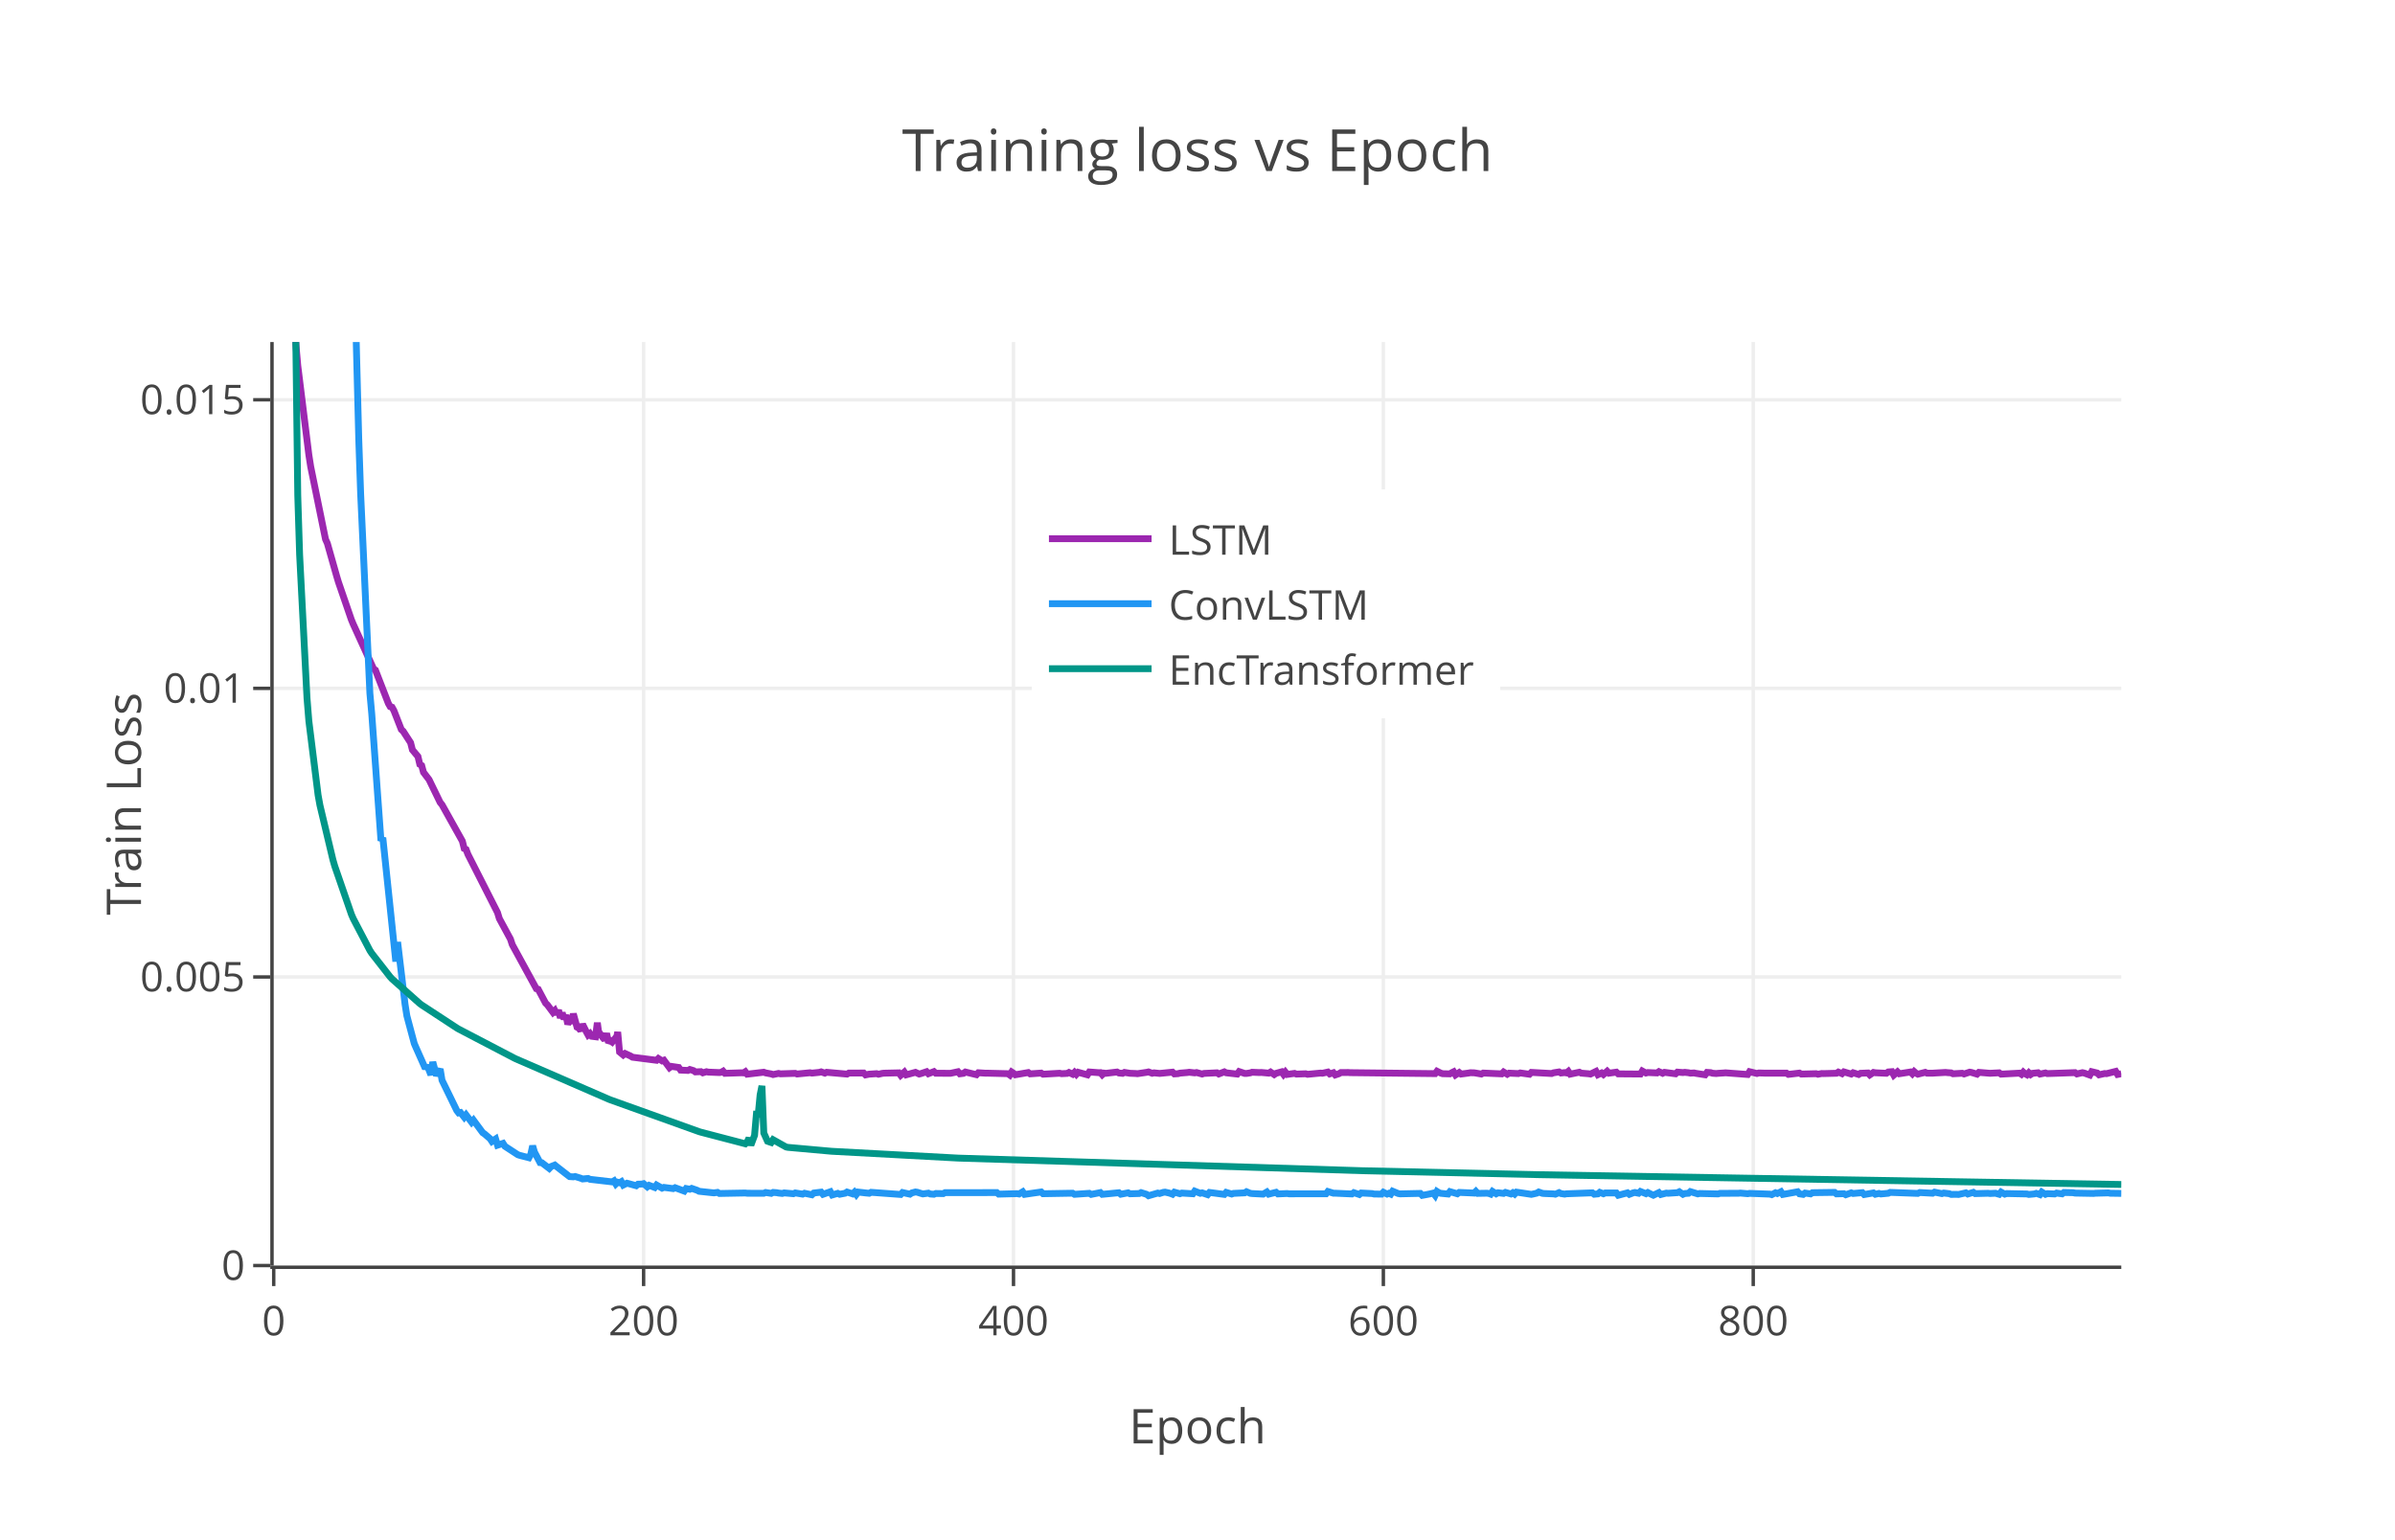
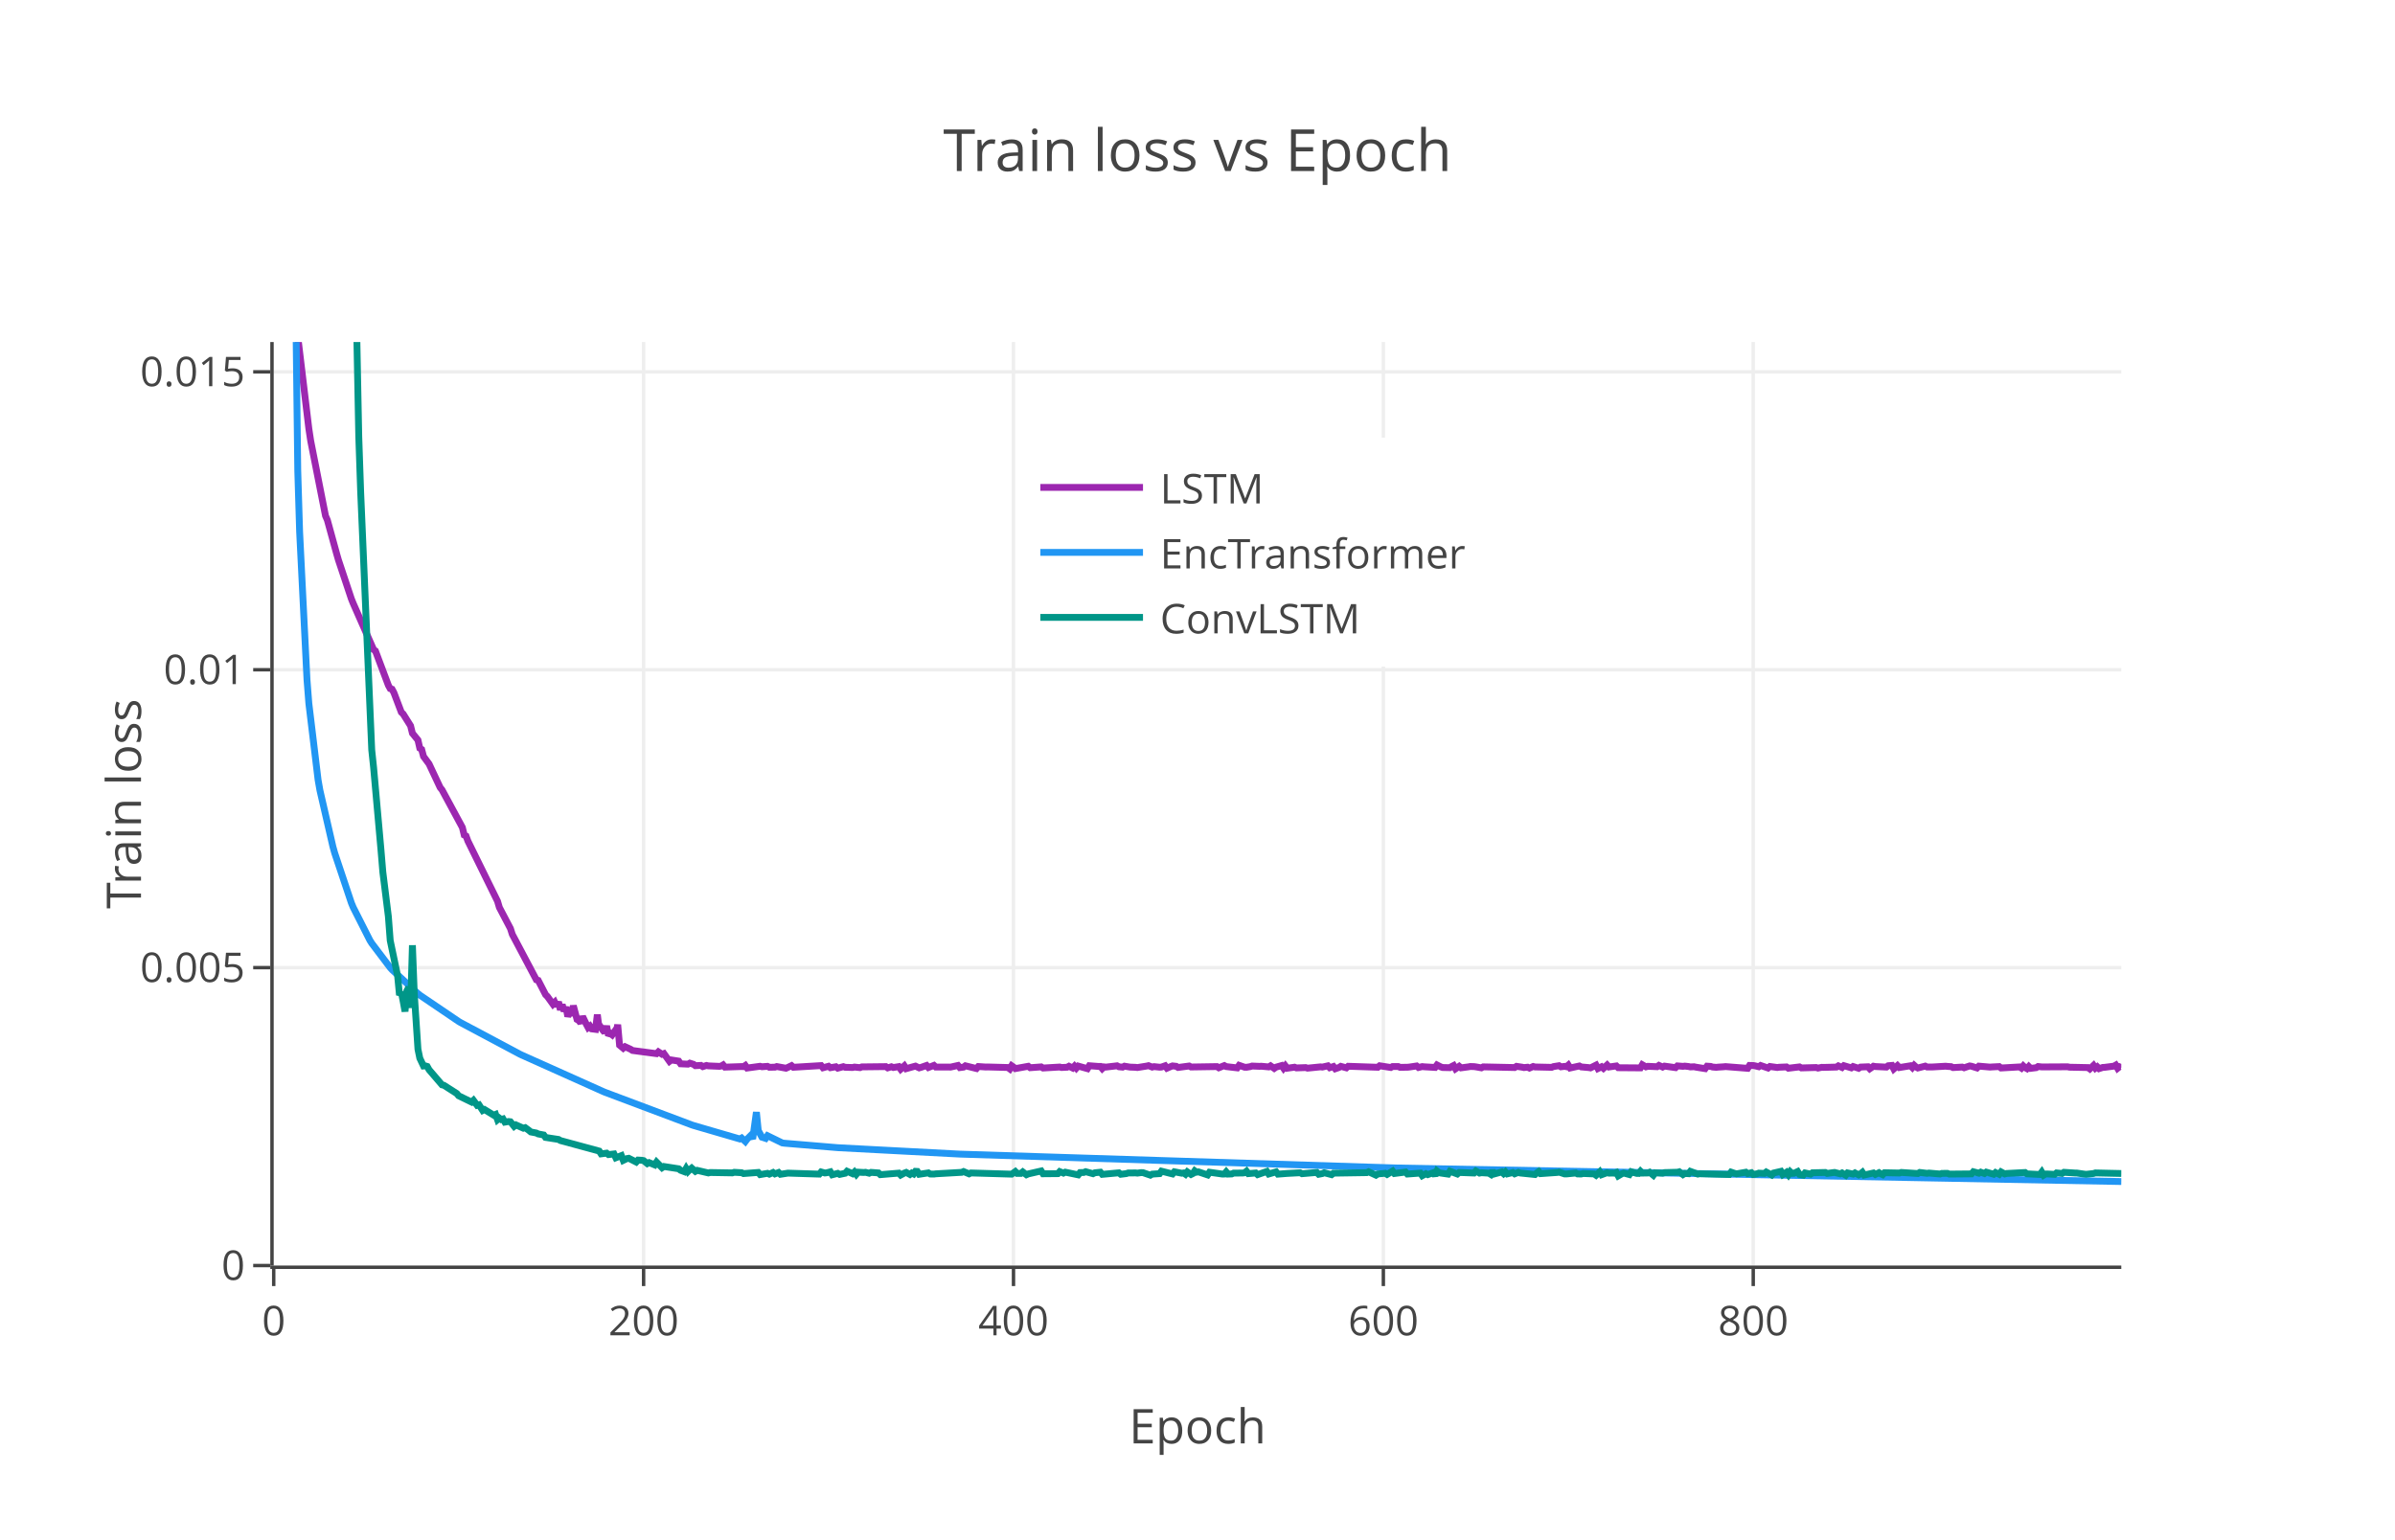
<svg xmlns="http://www.w3.org/2000/svg" class="main-svg" width="700" height="450" style="" viewBox="0 0 700 450">
  <rect x="0" y="0" width="700" height="450" style="fill: rgb(255, 255, 255); fill-opacity: 1;" />
-   <defs id="defs-966e7e">
+   <defs id="defs-7d8371">
    <g class="clips">
-       <clipPath id="clip966e7exyplot" class="plotclip">
+       <clipPath id="clip7d8371xyplot" class="plotclip">
        <rect width="540" height="270" />
      </clipPath>
-       <clipPath class="axesclip" id="clip966e7ex">
+       <clipPath class="axesclip" id="clip7d8371x">
        <rect x="80" y="0" width="540" height="450" />
      </clipPath>
-       <clipPath class="axesclip" id="clip966e7ey">
+       <clipPath class="axesclip" id="clip7d8371y">
        <rect x="0" y="100" width="700" height="270" />
      </clipPath>
-       <clipPath class="axesclip" id="clip966e7exy">
+       <clipPath class="axesclip" id="clip7d8371xy">
        <rect x="80" y="100" width="540" height="270" />
      </clipPath>
    </g>
    <g class="gradients" />
    <g class="patterns" />
  </defs>
  <g class="bglayer" />
  <g class="layer-below">
    <g class="imagelayer" />
    <g class="shapelayer" />
  </g>
  <g class="cartesianlayer">
    <g class="subplot xy">
      <g class="layer-subplot">
        <g class="shapelayer" />
        <g class="imagelayer" />
      </g>
      <g class="minor-gridlayer">
        <g class="x" />
        <g class="y" />
      </g>
      <g class="gridlayer">
        <g class="x">
          <path class="xgrid crisp" transform="translate(188.11,0)" d="M0,100v270" style="stroke: rgb(238, 238, 238); stroke-opacity: 1; stroke-width: 1px;" />
          <path class="xgrid crisp" transform="translate(296.22,0)" d="M0,100v270" style="stroke: rgb(238, 238, 238); stroke-opacity: 1; stroke-width: 1px;" />
          <path class="xgrid crisp" transform="translate(404.32,0)" d="M0,100v270" style="stroke: rgb(238, 238, 238); stroke-opacity: 1; stroke-width: 1px;" />
          <path class="xgrid crisp" transform="translate(512.43,0)" d="M0,100v270" style="stroke: rgb(238, 238, 238); stroke-opacity: 1; stroke-width: 1px;" />
        </g>
        <g class="y">
-           <path class="ygrid crisp" transform="translate(0,285.63)" d="M80,0h540" style="stroke: rgb(238, 238, 238); stroke-opacity: 1; stroke-width: 1px;" />
-           <path class="ygrid crisp" transform="translate(0,201.25)" d="M80,0h540" style="stroke: rgb(238, 238, 238); stroke-opacity: 1; stroke-width: 1px;" />
-           <path class="ygrid crisp" transform="translate(0,116.88)" d="M80,0h540" style="stroke: rgb(238, 238, 238); stroke-opacity: 1; stroke-width: 1px;" />
+           <path class="ygrid crisp" transform="translate(0,282.9)" d="M80,0h540" style="stroke: rgb(238, 238, 238); stroke-opacity: 1; stroke-width: 1px;" />
+           <path class="ygrid crisp" transform="translate(0,195.81)" d="M80,0h540" style="stroke: rgb(238, 238, 238); stroke-opacity: 1; stroke-width: 1px;" />
+           <path class="ygrid crisp" transform="translate(0,108.71)" d="M80,0h540" style="stroke: rgb(238, 238, 238); stroke-opacity: 1; stroke-width: 1px;" />
        </g>
      </g>
      <g class="zerolinelayer" />
      <path class="xlines-below" />
      <path class="ylines-below" />
      <g class="overlines-below" />
      <g class="xaxislayer-below" />
      <g class="yaxislayer-below" />
      <g class="overaxes-below" />
-       <g class="plot" transform="translate(80,100)" clip-path="url(#clip966e7exyplot)">
+       <g class="plot" transform="translate(80,100)" clip-path="url(#clip7d8371xyplot)">
        <g class="scatterlayer mlayer">
-           <g class="trace scatter trace2dbf14" style="stroke-miterlimit: 2; opacity: 1;">
+           <g class="trace scatter trace487431" style="stroke-miterlimit: 2; opacity: 1;">
            <g class="fills" />
            <g class="errorbars" />
            <g class="lines">
-               <path class="js-line" d="M0,-3898.57L4.32,-113.62L4.86,-42.58L6.49,0.75L7.03,6.85L10.27,32.99L10.81,36.44L15.14,57.66L15.68,58.86L18.38,68.38L18.92,70.19L22.7,81.18L23.24,82.48L29.19,95.55L29.73,95.92L33.51,105.66L34.05,106.6L34.59,106.77L35.14,107.78L37.3,113.3L37.84,113.79L40,117.13L40.54,119.24L42.16,121.17L42.7,123.47L43.24,123.81L43.78,125.8L45.41,127.94L45.95,129.06L48.65,134.61L49.19,135.27L55.14,145.92L55.68,148.08L56.22,148.34L56.76,149.77L65.41,166.8L65.95,168.57L69.19,174.55L69.73,176.2L76.76,189.06L77.3,189.22L79.46,193.28L80,193.8L81.62,195.98L82.16,195.45L82.7,196.57L83.24,195.33L83.78,197.58L84.32,196.1L84.86,197.94L85.41,196.79L85.95,199.45L86.49,198.26L87.03,199.16L87.57,196.39L88.65,200.31L89.19,200.61L89.73,201.31L90.27,199.46L91.35,201.62L91.89,202.6L92.43,202.18L92.97,202.97L94.05,203.11L94.59,199L95.14,203.06L95.68,202.63L96.22,203.38L96.76,203.99L97.3,202.11L97.84,204.83L98.38,204.26L98.92,204.66L99.46,203.99L100,204.62L100.54,201.72L101.08,207.55L102.16,208.44L102.7,208.01L104.32,208.75L104.86,209.09L111.89,209.99L112.43,209.47L113.51,210.16L114.05,209.97L115.68,212.16L116.22,211.77L118.38,212.09L118.92,212.86L121.08,212.96L121.62,212.68L122.7,213.01L123.24,213.39L124.86,213.31L125.41,213.65L126.49,213.33L127.03,213.45L130.27,213.58L130.81,213.49L131.35,213.18L131.89,213.8L136.76,213.64L137.3,213.67L137.84,213.33L138.38,214.05L143.24,213.48L143.78,213.68L145.41,213.98L145.95,214.16L147.57,213.83L148.11,213.95L152.43,213.81L152.97,214L156.76,213.63L157.3,213.74L159.46,213.52L160,213.37L161.08,213.75L161.62,213.5L167.57,214.03L168.11,213.72L172.43,213.71L172.97,214.26L174.05,214.04L174.59,214.01L176.22,213.9L176.76,214.07L177.84,213.82L178.38,213.76L182.7,213.66L183.24,214.38L184.32,213.44L184.86,214.24L187.03,213.65L187.57,213.51L188.65,214.01L189.19,213.87L190.81,213.33L191.35,213.91L192.97,213.3L193.51,213.78L197.3,213.79L197.84,213.79L200,213.33L200.54,213.94L201.62,213.8L202.16,213.42L205.41,214.2L205.95,213.63L208.11,213.77L208.65,213.76L214.59,213.91L215.14,214.3L215.68,213.42L216.22,213.77L216.76,214.22L220.54,213.57L221.08,213.96L224.32,213.73L224.86,214.06L229.73,213.78L230.27,213.91L231.89,213.83L232.43,213.55L233.51,214.06L234.05,213.52L234.59,214.1L235.14,213.5L237.84,214.24L238.38,213.41L241.08,213.61L241.62,213.6L242.16,214.22L242.7,213.74L243.24,213.8L246.49,213.42L247.03,213.71L248.11,213.81L248.65,213.53L250.27,213.79L250.81,213.81L251.89,213.85L252.43,213.91L255.14,213.51L255.68,213.39L256.76,213.79L257.3,213.66L258.92,213.83L259.46,213.78L262.7,213.46L263.24,213.97L264.32,213.9L264.86,213.75L267.03,213.57L267.57,213.49L269.19,213.67L269.73,213.57L271.35,214.01L271.89,213.83L275.68,213.65L276.22,213.99L277.84,213.37L278.38,213.65L281.62,214.02L282.16,213.29L283.78,213.83L284.32,213.84L285.41,213.67L285.95,213.49L288.11,213.58L288.65,213.55L290.81,213.75L291.35,213.43L292.43,214.16L292.97,213.8L294.59,213.36L295.14,214.1L295.68,213.44L296.22,214.12L298.38,213.82L298.92,214.03L301.62,213.93L302.16,214.09L305.95,213.73L306.49,213.78L308.11,213.43L308.65,213.97L309.73,213.63L310.27,214.27L311.35,213.91L311.89,213.58L314.05,213.56L314.59,213.61L339.46,213.89L340,213.19L341.08,213.73L341.62,213.91L343.78,213.96L344.32,213.61L344.86,213.35L345.41,214.27L346.49,213.57L347.03,214.01L349.19,213.73L349.73,213.63L350.81,213.65L351.35,213.73L352.97,214.01L353.51,213.72L358.92,213.96L359.46,213.42L360.54,214.07L361.08,213.75L363.78,213.88L364.32,213.69L367.03,214.07L367.57,213.53L373.51,213.86L374.05,213.65L375.68,213.39L376.22,213.71L377.3,213.59L377.84,213.68L378.38,213.24L378.92,214.04L381.62,213.48L382.16,213.75L384.32,213.93L384.86,214.02L386.49,213.23L387.03,214.2L388.11,213.7L388.65,214.14L389.73,213.2L390.27,213.76L392.43,213.46L392.97,213.96L399.46,214.01L400,213.13L401.08,213.72L401.62,213.57L404.32,213.69L404.86,213.31L405.95,213.79L406.49,213.51L409.73,213.94L410.27,213.45L411.89,213.58L412.43,213.51L413.51,213.63L414.05,213.75L415.14,213.69L415.68,213.81L418.38,214.23L418.92,213.53L420,213.6L420.54,213.78L421.62,213.86L422.16,213.8L423.78,213.7L424.32,213.65L430.81,214.14L431.35,213.32L433.51,213.85L434.05,213.7L435.14,213.72L435.68,213.75L442.16,213.75L442.7,214.11L445.95,213.73L446.49,214.02L450.81,213.91L451.35,214.07L452.43,213.86L452.97,213.88L456.76,213.78L457.3,213.44L458.38,213.9L458.92,213.38L461.08,214.01L461.62,213.63L463.24,214.13L463.78,213.79L465.95,213.7L466.49,214.26L467.57,213.54L468.11,213.64L471.35,213.79L471.89,213.4L472.97,213.32L473.51,214.31L474.59,213.37L475.14,213.92L478.38,213.41L478.92,213.93L479.46,213.29L480,213.76L480.54,214.05L482.7,213.51L483.24,213.76L484.86,213.76L485.41,213.72L488.65,213.54L489.19,213.6L490.27,213.67L490.81,213.93L493.51,213.78L494.05,213.99L495.68,213.46L496.22,213.55L497.84,214.04L498.38,213.52L501.62,213.79L502.16,213.76L504.32,213.65L504.86,214.04L510.27,213.75L510.81,214.09L511.35,213.46L511.89,213.95L512.43,214.23L512.97,213.64L513.51,214.15L514.05,213.8L515.68,213.63L516.22,214.02L517.84,213.69L518.38,213.88L526.49,213.6L527.03,213.98L528.65,213.61L529.19,213.73L530.81,214.31L531.35,213.32L532.97,213.71L533.51,214.23L535.14,213.86L535.68,213.9L538.38,213.23L538.92,214.13L540,213.92" style="vector-effect: none; fill: none; stroke: rgb(156, 39, 176); stroke-opacity: 1; stroke-width: 2px; opacity: 1;" />
+               <path class="js-line" d="M0,-4033.04L4.32,-125.99L4.86,-52.66L6.49,-7.93L7.03,-1.64L10.27,25.35L10.81,28.9L15.14,50.81L15.68,52.05L18.38,61.87L18.92,63.74L22.7,75.09L23.24,76.43L29.19,89.92L29.73,90.31L33.51,100.36L34.05,101.33L34.59,101.5L35.14,102.54L37.3,108.24L37.84,108.75L40,112.2L40.54,114.38L42.16,116.37L42.7,118.75L43.24,119.1L43.78,121.15L45.41,123.36L45.95,124.51L48.65,130.25L49.19,130.92L55.14,141.92L55.68,144.14L56.22,144.42L56.76,145.89L65.41,163.47L65.95,165.3L69.19,171.47L69.73,173.17L76.76,186.45L77.3,186.62L79.46,190.81L80,191.34L81.62,193.59L82.16,193.04L82.7,194.2L83.24,192.92L83.78,195.24L84.32,193.71L84.86,195.62L85.41,194.43L85.95,197.17L86.49,195.94L87.03,196.88L87.57,194.03L88.65,198.06L89.19,198.38L89.73,199.09L90.27,197.18L91.35,199.41L91.89,200.42L92.43,200L92.97,200.81L94.05,200.95L94.59,196.63L95.14,200.87L95.68,200.44L96.22,201.22L96.76,201.86L97.3,199.95L97.84,202.73L98.38,202.13L98.92,202.55L99.46,201.79L100,202.51L100.54,199.57L101.08,205.56L102.16,206.46L102.7,206.02L104.32,206.77L104.86,207.12L111.89,208.05L112.43,207.52L113.51,208.23L114.05,208.03L115.68,210.3L116.22,209.89L118.38,210.23L118.92,211.02L121.08,211.12L121.62,210.83L122.7,211.17L123.24,211.57L124.86,211.48L125.41,211.84L126.49,211.5L127.03,211.62L130.27,211.76L130.81,211.67L131.35,211.35L131.89,211.99L136.76,211.82L137.3,211.85L137.84,211.5L138.38,212.25L142.16,211.74L142.7,211.88L144.32,211.76L144.86,212.03L146.49,212L147.03,211.82L149.73,212.31L150.27,212.07L151.35,211.56L151.89,212.03L160,211.54L160.54,212.18L162.16,211.74L162.7,212.16L164.32,211.88L164.86,212.29L166.49,211.85L167.03,212.04L169.19,212.1L169.73,211.97L171.35,212.14L171.89,211.92L178.92,211.84L179.46,212.21L180.54,211.88L181.08,212.1L182.7,211.84L183.24,212.59L184.32,211.62L184.86,212.44L187.03,211.83L187.57,211.69L188.65,212.21L189.19,212.06L190.81,211.5L191.35,212.1L192.97,211.48L193.51,211.97L197.3,211.97L197.84,211.98L200,211.5L200.54,212.13L201.62,211.99L202.16,211.6L205.41,212.4L205.95,211.81L208.11,211.96L208.65,211.94L214.59,212.1L215.14,212.51L215.68,211.59L216.22,211.96L216.76,212.42L220.54,211.74L221.08,212.16L224.32,211.92L224.86,212.25L229.73,211.96L230.27,212.1L231.89,212.02L232.43,211.73L233.51,212.25L234.05,211.69L234.59,212.29L235.14,211.68L237.84,212.44L238.38,211.58L241.08,211.79L241.62,211.78L242.16,212.42L242.7,211.92L243.24,211.98L246.49,211.6L247.03,211.89L248.11,211.99L248.65,211.71L250.27,211.98L250.81,212L251.89,212.04L252.43,212.11L255.14,211.68L255.68,211.56L256.76,211.98L257.3,211.84L258.92,212.01L259.46,211.97L260.54,211.59L261.08,212.3L262.16,211.83L262.7,211.63L263.78,211.75L264.32,212.09L267.57,211.66L268.11,211.95L275.68,211.83L276.22,212.18L277.84,211.54L278.38,211.83L281.62,212.21L282.16,211.46L283.78,212.02L284.32,212.03L285.41,211.85L285.95,211.67L288.11,211.76L288.65,211.73L290.81,211.93L291.35,211.61L292.43,212.36L292.97,211.99L294.59,211.53L295.14,212.3L295.68,211.61L296.22,212.31L298.38,212.01L298.92,212.22L301.62,212.12L302.16,212.29L305.95,211.91L306.49,211.97L308.11,211.61L308.65,212.16L309.73,211.81L310.27,212.47L311.35,212.1L311.89,211.76L313.51,212.2L314.05,211.74L322.7,212.03L323.24,211.59L326.49,212.1L327.03,211.81L328.65,211.81L329.19,212.05L331.35,212.02L331.89,211.97L334.05,211.65L334.59,212.1L335.68,211.83L336.22,211.89L339.46,212.08L340,211.36L341.08,211.91L341.62,212.1L343.78,212.15L344.32,211.79L344.86,211.52L345.41,212.48L346.49,211.75L347.03,212.2L349.19,211.91L349.73,211.81L350.81,211.84L351.35,211.91L352.97,212.2L353.51,211.91L362.7,212.11L363.24,211.76L364.86,212L365.41,212.12L366.49,212.01L367.03,212.27L368.11,211.8L368.65,211.94L373.51,212.05L374.05,211.83L375.68,211.57L376.22,211.9L377.3,211.77L377.84,211.87L378.38,211.4L378.92,212.24L381.62,211.65L382.16,211.93L384.32,212.12L384.86,212.21L386.49,211.4L387.03,212.4L388.11,211.88L388.65,212.34L389.73,211.37L390.27,211.95L392.43,211.64L392.97,212.16L399.46,212.21L400,211.29L401.08,211.91L401.62,211.75L404.32,211.87L404.86,211.48L405.95,211.97L406.49,211.69L409.73,212.14L410.27,211.63L411.89,211.76L412.43,211.69L413.51,211.81L414.05,211.93L415.14,211.88L415.68,212L418.38,212.43L418.92,211.71L420,211.78L420.54,211.96L421.62,212.05L422.16,211.99L423.78,211.89L424.32,211.83L430.81,212.34L431.35,211.49L432.43,211.52L432.97,211.61L434.05,211.88L434.59,211.51L436.76,212.25L437.3,211.8L439.46,212.1L440,212.02L442.16,211.93L442.7,212.31L445.95,211.92L446.49,212.22L450.81,212.1L451.35,212.27L452.43,212.05L452.97,212.07L456.76,211.97L457.3,211.62L458.38,212.09L458.92,211.56L461.08,212.2L461.62,211.81L463.24,212.33L463.78,211.97L465.95,211.88L466.49,212.46L467.57,211.72L468.11,211.82L471.35,211.98L471.89,211.58L472.97,211.49L473.51,212.51L474.59,211.55L475.14,212.11L478.38,211.59L478.92,212.12L479.46,211.46L480,211.95L480.54,212.24L482.7,211.69L483.24,211.95L484.86,211.94L485.41,211.91L488.65,211.72L489.19,211.78L490.27,211.85L490.81,212.12L493.51,211.97L494.05,212.18L495.68,211.64L496.22,211.73L497.84,212.23L498.38,211.7L501.62,211.98L502.16,211.94L504.32,211.83L504.86,212.24L510.27,211.93L510.81,212.28L511.35,211.64L511.89,212.14L512.43,212.43L512.97,211.82L513.51,212.35L515.14,212.15L515.68,211.81L516.76,211.93L517.3,211.93L524.32,211.89L524.86,212.01L530.27,212.12L530.81,212.51L531.89,211.5L532.43,212.29L532.97,211.89L533.51,212.43L534.59,212.08L535.14,212.05L537.84,211.7L538.38,211.4L538.92,212.32L539.46,211.89L540,212.12" style="vector-effect: none; fill: none; stroke: rgb(156, 39, 176); stroke-opacity: 1; stroke-width: 2px; opacity: 1;" />
            </g>
            <g class="points" />
            <g class="text" />
          </g>
-           <g class="trace scatter trace7a874f" style="stroke-miterlimit: 2; opacity: 1;">
+           <g class="trace scatter traceff7bd3" style="stroke-miterlimit: 2; opacity: 1;">
            <g class="fills" />
            <g class="errorbars" />
            <g class="lines">
-               <path class="js-line" d="M0,-3842.13L3.78,-3953.75L15.14,-1375.24L15.68,-1185.76L21.62,-104.8L22.16,-76.11L24.86,28.5L25.41,44.39L28.11,102.68L28.65,108.63L31.35,145.8L31.89,144.93L35.68,181.12L36.22,175.42L38.38,193.57L38.92,197L41.08,205.09L41.62,206.34L44.32,212.41L44.86,211.49L45.95,214.26L46.49,210.49L47.57,214.45L48.11,213.45L48.65,212.55L49.19,215.82L53.51,224.68L54.05,225.37L54.59,225.26L55.14,225.96L55.68,226.63L56.22,225.95L57.84,228.1L58.38,227.5L61.08,231.15L61.62,231.52L63.24,232.91L63.78,233.72L64.86,233L65.41,234.81L67.03,234.28L67.57,235.13L71.35,237.6L71.89,237.78L74.59,238.48L75.14,237.45L75.68,235L76.22,236.84L77.84,239.9L78.38,239.95L80.54,241.61L81.08,241.05L82.16,240.62L82.7,241.07L85.95,243.6L86.49,244L87.57,244.07L88.11,243.97L89.73,244.47L90.27,244.69L91.89,244.54L92.43,244.79L98.92,245.54L99.46,245.23L100,246.15L100.54,245.64L101.08,245.79L101.62,245.48L102.16,246.46L103.24,245.93L103.78,246.06L105.95,246.66L106.49,246.21L107.57,246.18L108.11,246.06L109.19,246.98L109.73,246.55L111.35,247.17L111.89,246.46L113.51,247.37L114.05,247.15L116.76,247.51L117.3,247.24L120,248.23L120.54,247.48L121.62,247.69L122.16,247.44L123.78,248L124.32,248.29L128.11,248.7L128.65,248.75L129.73,248.61L130.27,248.93L137.84,248.79L138.38,248.86L143.24,248.87L143.78,248.64L145.41,248.9L145.95,248.62L147.03,248.7L147.57,248.81L148.65,248.92L149.19,248.76L151.89,249L152.43,248.77L154.59,249.12L155.14,248.86L157.3,249.31L157.84,248.8L160,248.54L160.54,249.17L162.7,248.42L163.24,249.36L164.86,248.89L165.41,249.16L167.03,248.85L167.57,248.51L169.19,249.04L169.73,248.54L170.27,249.24L170.81,248.52L172.43,248.7L172.97,248.77L174.05,248.87L174.59,248.59L183.24,249.22L183.78,248.65L185.95,249.13L186.49,248.77L187.57,248.49L188.11,248.57L189.19,248.91L189.73,249.06L191.35,248.83L191.89,249.08L192.97,249.16L193.51,248.93L195.68,248.97L196.22,248.69L211.35,248.67L211.89,249.12L217.3,248.98L217.84,249.08L218.92,248.44L219.46,249.19L221.08,248.95L221.62,248.87L224.32,248.49L224.86,249L233.51,248.85L234.05,249.18L238.38,248.88L238.92,249.2L241.62,248.67L242.16,249.18L247.03,248.71L247.57,249.15L249.73,248.74L250.27,249.02L252.97,248.94L253.51,248.68L255.14,249.18L255.68,249.59L258.38,248.81L258.92,248.94L260,248.6L260.54,248.54L261.62,248.78L262.16,248.94L262.7,249.15L263.24,248.55L264.86,249L265.41,248.81L268.65,249.01L269.19,248.24L270.81,248.88L271.35,248.74L272.97,249.28L273.51,248.63L277.84,249.2L278.38,248.61L280,249.09L280.54,248.9L283.78,248.75L284.32,248.42L285.41,248.88L285.95,248.95L288.65,249.09L289.19,249.12L290.27,248.49L290.81,249.12L292.97,248.59L293.51,249.06L296.22,248.94L296.76,249.03L307.57,249.02L308.11,248.35L309.73,248.85L310.27,248.85L315.14,249.07L315.68,248.69L317.3,249.23L317.84,248.79L321.08,248.96L321.62,249.09L323.78,249.12L324.32,248.57L325.41,249.1L325.95,248.88L326.49,249.12L327.03,248.27L328.65,248.94L329.19,249.04L335.14,248.91L335.68,249.48L337.3,249.18L337.84,249.07L338.92,248.82L339.46,249.5L340,248.35L340.54,248.69L341.08,248.88L343.24,249.09L343.78,248.39L345.95,249.02L346.49,248.62L350.27,248.78L350.81,248.81L351.35,248.31L351.89,248.9L354.59,248.85L355.14,248.92L355.68,249.12L356.22,248.33L357.3,249.02L357.84,248.72L359.46,248.91L360,248.61L361.62,249.07L362.16,248.72L362.7,249.11L363.24,248.54L367.57,249.19L368.11,249.08L369.19,248.83L369.73,248.5L370.81,248.89L371.35,248.94L374.05,249.05L374.59,249.14L375.68,248.68L376.22,248.95L377.3,249.12L377.84,249.02L385.41,248.74L385.95,249.15L387.03,249.05L387.57,248.6L388.65,249.01L389.19,248.77L392.43,248.77L392.97,249.45L395.68,248.74L396.22,249.18L397.3,248.76L397.84,248.64L398.92,248.86L399.46,248.35L401.08,248.99L401.62,248.66L402.7,249.2L403.24,249.44L404.86,248.67L405.41,249.23L407.03,248.82L407.57,248.87L410.27,248.69L410.81,248.43L411.89,249.17L412.43,248.94L413.51,248.87L414.05,248.39L416.22,249.05L416.76,248.93L422.16,249.06L422.7,248.89L428.11,248.87L428.65,248.81L430.81,249L431.35,248.9L437.3,249.12L437.84,249.27L438.92,248.72L439.46,248.95L440.54,248.42L441.08,249.21L445.41,248.43L445.95,249.04L447.03,249.2L447.57,248.81L449.19,249.05L449.73,248.7L456.22,248.61L456.76,249.05L458.92,248.99L459.46,249.3L461.08,248.74L461.62,248.93L464.32,248.69L464.86,249.24L467.57,248.77L468.11,249.16L469.19,248.91L469.73,249.07L471.89,248.87L472.43,248.61L480.54,248.91L481.08,248.65L484.86,248.86L485.41,248.54L487.57,248.97L488.11,248.8L489.73,248.99L490.27,249.2L491.89,249.19L492.43,249.22L494.59,248.74L495.14,249.08L496.76,248.6L497.3,248.97L501.08,248.87L501.62,248.94L503.24,248.86L503.78,249.02L504.32,249.17L504.86,248.52L505.95,249.12L506.49,248.95L512.43,249.07L512.97,249.21L514.59,249.06L515.14,248.89L516.22,249.26L516.76,248.51L517.84,249.17L518.38,248.97L520.54,249.07L521.08,248.81L522.7,249.04L523.24,248.64L525.95,248.7L526.49,248.82L531.89,248.92L532.43,248.86L536.22,248.76L536.76,248.86L540,248.91" style="vector-effect: none; fill: none; stroke: rgb(33, 150, 243); stroke-opacity: 1; stroke-width: 2px; opacity: 1;" />
+               <path class="js-line" d="M0,-5400L4.514,-5400L4.86,-210.76L5.41,-94.44L7.03,37.58L7.57,55.4L9.73,98.76L10.27,105.66L12.97,128.02L13.51,131.08L17.3,147.54L17.84,149.46L22.7,163.99L23.24,165.29L28.11,174.91L28.65,175.77L34.05,182.91L34.59,183.51L42.16,190.51L42.7,190.94L54.05,198.63L54.59,198.95L71.89,208.17L72.43,208.43L96.22,219.09L96.76,219.32L122.16,228.87L122.7,229.05L136.22,232.99L136.76,232.71L137.84,233.73L138.38,233.02L139.46,231.94L140,232.96L141.08,225.14L141.62,230.51L142.7,232.48L143.24,232.65L143.78,232.83L144.32,232.04L148.65,234.15L149.19,234.23L164.86,235.54L165.41,235.57L200,237.39L200.54,237.42L328.11,241.47L328.65,241.48L540,245.44" style="vector-effect: none; fill: none; stroke: rgb(33, 150, 243); stroke-opacity: 1; stroke-width: 2px; opacity: 1;" />
            </g>
            <g class="points" />
            <g class="text" />
          </g>
-           <g class="trace scatter trace8911cb" style="stroke-miterlimit: 2; opacity: 1;">
+           <g class="trace scatter traceddb6a3" style="stroke-miterlimit: 2; opacity: 1;">
            <g class="fills" />
            <g class="errorbars" />
            <g class="lines">
-               <path class="js-line" d="M0,-5400L4.502,-5400L4.86,-195.75L5.41,-83.06L7.03,44.85L7.57,62.11L9.73,104.11L10.27,110.79L12.97,132.45L13.51,135.43L17.3,151.36L17.84,153.23L22.7,167.3L23.24,168.56L28.11,177.88L28.65,178.71L34.05,185.63L34.59,186.21L42.7,193.41L43.24,193.81L53.51,200.54L54.05,200.86L70.27,209.33L70.81,209.59L97.84,221.33L98.38,221.55L124.32,230.85L124.86,231.01L137.84,234.4L138.38,233.85L138.92,232.74L139.46,234.81L140.54,231.93L141.08,225.73L141.62,225.74L142.16,220.12L142.7,217.47L143.24,231.25L144.32,233.65L144.86,233.85L145.41,234.03L145.95,233.21L149.73,235.33L150.27,235.44L162.7,236.56L163.24,236.6L200,238.58L200.54,238.6L318.38,242.28L318.92,242.29L369.73,243.43L370.27,243.44L540,246.3" style="vector-effect: none; fill: none; stroke: rgb(0, 150, 136); stroke-opacity: 1; stroke-width: 2px; opacity: 1;" />
+               <path class="js-line" d="M0,-3974.77L3.78,-4090L15.14,-1428.4L15.68,-1238.87L22.16,-99.51L22.7,-82.87L24.86,27.63L25.41,43.72L28.65,119.24L29.19,124.34L31.35,148.48L31.89,154.93L33.51,167.94L34.05,174.96L36.22,185.35L36.76,190.94L37.3,190.03L37.84,192.79L38.38,195.72L38.92,189.69L39.46,188.65L40,194.67L40.54,176.35L41.08,190.46L42.16,206.76L42.7,209.38L43.78,211.66L44.32,211.62L44.86,211.78L45.41,212.76L49.19,217.17L49.73,217.29L53.51,219.71L54.05,220.36L57.84,222.21L58.38,221.71L59.46,223.16L60,223.01L61.08,224.66L61.62,224.39L64.32,226.05L64.86,225.82L65.41,227.35L65.95,226.89L66.49,227.3L67.03,227.14L67.57,228.07L68.65,227.89L69.19,227.96L70.27,229.3L70.81,228.89L72.97,229.85L73.51,229.69L74.59,230.48L75.14,230.94L76.76,231.25L77.3,231.52L78.92,231.83L79.46,232.55L83.24,233.13L83.78,233.45L95.14,236.53L95.68,237.35L97.3,237.14L97.84,237.56L99.46,237.37L100,238.49L101.62,237.86L102.16,239.25L103.24,238.73L103.78,238.64L105.95,239.74L106.49,239.16L107.57,239.22L108.11,239.32L109.19,240.19L109.73,239.91L111.35,240.57L111.89,239.76L113.51,241.4L114.05,241.04L118.38,241.71L118.92,242.15L120,242.55L120.54,241.62L121.08,242.5L121.62,241.95L122.16,241.51L123.24,242.46L123.78,242.17L127.03,242.93L127.57,242.8L134.05,242.91L134.59,242.74L136.76,242.86L137.3,243.11L141.62,242.78L142.16,243.41L144.32,243.04L144.86,243.28L145.95,242.8L146.49,243.2L147.57,242.8L148.11,243.32L149.73,243.07L150.27,242.98L159.46,243.27L160,242.64L161.08,242.94L161.62,242.88L162.7,242.6L163.24,243.46L164.86,243.05L165.41,243.36L167.03,243.02L167.57,242.43L169.19,243.15L169.73,242.65L170.27,243.34L170.81,242.7L172.43,242.79L172.97,242.74L174.05,243.01L174.59,242.76L176.76,242.92L177.3,243.43L182.7,242.98L183.24,243.54L184.32,242.97L184.86,242.77L185.95,243.37L186.49,242.96L187.03,243.22L187.57,242.46L188.11,242.49L188.65,243.32L191.35,242.91L191.89,243.24L192.97,243.26L193.51,243.18L201.08,242.75L201.62,242.52L203.24,243.19L203.78,242.93L215.68,243.28L216.22,242.91L216.76,242.53L217.3,243.07L218.38,243.06L218.92,242.63L220,243.45L220.54,243.21L224.32,242.35L224.86,243.17L229.19,243.13L229.73,242.54L230.81,242.97L231.35,242.7L235.14,243.49L235.68,242.82L236.76,242.79L237.3,242.56L239.46,243.15L240,242.88L241.62,242.71L242.16,243.34L247.03,242.89L247.57,243.32L249.19,243.12L249.73,242.94L251.89,242.92L252.43,242.98L253.51,242.83L254.05,242.84L256.22,243.58L256.76,243.27L258.92,243.13L259.46,242.41L262.7,243.22L263.24,242.59L265.41,243.01L265.95,242.93L266.49,243.31L267.03,242.63L268.11,243.37L268.65,243.1L269.19,242.32L269.73,242.71L270.27,242.61L272.97,243.51L273.51,242.72L277.3,243.26L277.84,243.24L278.38,242.62L278.92,243.26L280,243.22L280.54,242.98L283.24,242.95L283.78,242.87L284.32,242.43L284.86,243.13L287.03,242.94L287.57,243.42L290.27,242.49L290.81,243.24L292.97,242.61L293.51,243.28L295.68,243.11L296.22,243.07L300,242.87L300.54,243.15L304.86,242.78L305.41,243.32L306.49,243.11L307.03,242.87L309.19,243.43L309.73,242.99L319.46,242.84L320,242.59L322.16,243.58L322.7,243.23L324.86,243.02L325.41,243.36L327.03,242.39L327.57,243.09L330.81,242.67L331.35,243.25L335.14,242.97L335.68,243.73L336.76,243.15L337.3,243.42L338.92,242.86L339.46,243.69L340,242.38L340.54,242.81L341.08,242.96L343.24,243.27L343.78,242.43L345.95,243.24L346.49,242.79L350.81,242.95L351.35,242.37L352.43,242.97L352.97,242.86L355.14,242.99L355.68,243.32L356.22,242.31L356.76,243.22L358.92,242.64L359.46,243.12L360,242.62L360.54,243.2L362.16,242.81L362.7,243.18L363.78,242.76L364.32,242.95L368.65,243.39L369.19,242.9L369.73,242.53L370.27,243.13L375.14,242.79L375.68,242.69L377.3,243.22L377.84,243.22L380.54,242.95L381.08,243.22L382.16,243.23L382.7,243.09L385.95,243.22L386.49,243.6L387.57,242.59L388.11,243.44L389.73,242.85L390.27,242.99L391.35,242.96L391.89,243L392.43,242.79L392.97,243.78L394.05,243.15L394.59,242.96L396.22,243.4L396.76,242.58L398.38,243.06L398.92,243.07L399.46,242.44L400,242.97L401.62,242.94L402.16,242.73L403.24,243.6L403.78,242.87L405.95,243L406.49,242.82L410.27,242.72L410.81,242.59L411.89,243.41L412.43,243.07L413.51,243.15L414.05,242.47L416.22,243.26L416.76,243.16L425.41,243.38L425.95,242.69L427.03,243.06L427.57,243.18L430.27,242.72L430.81,243.12L431.89,242.86L432.43,243.37L433.51,243.18L434.05,242.98L435.68,243.07L436.22,242.66L437.84,243.52L438.38,242.95L440.54,242.46L441.08,243.4L442.16,242.72L442.7,243.43L443.24,242.58L443.78,243.06L444.32,243.03L445.41,242.52L445.95,243.36L447.03,243.57L447.57,242.92L449.19,243.27L449.73,242.88L453.51,242.79L454.05,243.07L455.68,242.84L456.22,242.78L457.84,243.19L458.38,242.93L459.46,243.59L460,242.92L461.62,243.26L462.16,242.92L463.24,243.48L463.78,243.16L464.32,242.74L464.86,243.54L467.57,242.94L468.11,243.36L469.19,242.85L469.73,243.19L470.27,243.44L470.81,242.86L475.14,242.95L475.68,242.78L480.54,243.1L481.08,242.78L483.24,243.04L483.78,242.96L487.03,243.24L487.57,243.06L489.19,243.05L489.73,243.26L496.22,243.2L496.76,242.58L498.38,243L498.92,242.7L500,243.09L500.54,242.69L502.7,243.3L503.24,242.81L504.32,243.32L504.86,242.63L505.95,243.22L506.49,243.08L511.89,242.8L512.43,243.19L516.22,243.38L516.76,242.67L517.3,243.58L517.84,243.25L518.38,243.23L520.54,243.35L521.08,242.92L522.7,243.08L523.24,242.74L526.49,242.95L527.03,242.96L529.19,243.27L529.73,243.33L531.89,243.09L532.43,242.92L540,243.09" style="vector-effect: none; fill: none; stroke: rgb(0, 150, 136); stroke-opacity: 1; stroke-width: 2px; opacity: 1;" />
            </g>
            <g class="points" />
            <g class="text" />
          </g>
        </g>
      </g>
      <g class="overplot" />
      <path class="xlines-above crisp" d="M79,370.5H620" style="fill: none; stroke-width: 1px; stroke: rgb(68, 68, 68); stroke-opacity: 1;" />
      <path class="ylines-above crisp" d="M79.5,100V370" style="fill: none; stroke-width: 1px; stroke: rgb(68, 68, 68); stroke-opacity: 1;" />
      <g class="overlines-above" />
      <g class="xaxislayer-above">
        <path class="xtick ticks crisp" d="M0,371v5" transform="translate(80,0)" style="stroke: rgb(68, 68, 68); stroke-opacity: 1; stroke-width: 1px;" />
        <path class="xtick ticks crisp" d="M0,371v5" transform="translate(188.11,0)" style="stroke: rgb(68, 68, 68); stroke-opacity: 1; stroke-width: 1px;" />
        <path class="xtick ticks crisp" d="M0,371v5" transform="translate(296.22,0)" style="stroke: rgb(68, 68, 68); stroke-opacity: 1; stroke-width: 1px;" />
        <path class="xtick ticks crisp" d="M0,371v5" transform="translate(404.32,0)" style="stroke: rgb(68, 68, 68); stroke-opacity: 1; stroke-width: 1px;" />
        <path class="xtick ticks crisp" d="M0,371v5" transform="translate(512.43,0)" style="stroke: rgb(68, 68, 68); stroke-opacity: 1; stroke-width: 1px;" />
        <g class="xtick">
          <text text-anchor="middle" x="0" y="390.4" transform="translate(80,0)" style="font-family: 'Open Sans', verdana, arial, sans-serif; font-size: 12px; fill: rgb(68, 68, 68); fill-opacity: 1; white-space: pre; opacity: 1;">0</text>
        </g>
        <g class="xtick">
          <text text-anchor="middle" x="0" y="390.4" style="font-family: 'Open Sans', verdana, arial, sans-serif; font-size: 12px; fill: rgb(68, 68, 68); fill-opacity: 1; white-space: pre; opacity: 1;" transform="translate(188.11,0)">200</text>
        </g>
        <g class="xtick">
          <text text-anchor="middle" x="0" y="390.4" style="font-family: 'Open Sans', verdana, arial, sans-serif; font-size: 12px; fill: rgb(68, 68, 68); fill-opacity: 1; white-space: pre; opacity: 1;" transform="translate(296.22,0)">400</text>
        </g>
        <g class="xtick">
          <text text-anchor="middle" x="0" y="390.4" style="font-family: 'Open Sans', verdana, arial, sans-serif; font-size: 12px; fill: rgb(68, 68, 68); fill-opacity: 1; white-space: pre; opacity: 1;" transform="translate(404.32,0)">600</text>
        </g>
        <g class="xtick">
          <text text-anchor="middle" x="0" y="390.4" style="font-family: 'Open Sans', verdana, arial, sans-serif; font-size: 12px; fill: rgb(68, 68, 68); fill-opacity: 1; white-space: pre; opacity: 1;" transform="translate(512.43,0)">800</text>
        </g>
      </g>
      <g class="yaxislayer-above">
        <path class="ytick ticks crisp" d="M79,0h-5" transform="translate(0,370)" style="stroke: rgb(68, 68, 68); stroke-opacity: 1; stroke-width: 1px;" />
-         <path class="ytick ticks crisp" d="M79,0h-5" transform="translate(0,285.63)" style="stroke: rgb(68, 68, 68); stroke-opacity: 1; stroke-width: 1px;" />
-         <path class="ytick ticks crisp" d="M79,0h-5" transform="translate(0,201.25)" style="stroke: rgb(68, 68, 68); stroke-opacity: 1; stroke-width: 1px;" />
-         <path class="ytick ticks crisp" d="M79,0h-5" transform="translate(0,116.88)" style="stroke: rgb(68, 68, 68); stroke-opacity: 1; stroke-width: 1px;" />
+         <path class="ytick ticks crisp" d="M79,0h-5" transform="translate(0,282.9)" style="stroke: rgb(68, 68, 68); stroke-opacity: 1; stroke-width: 1px;" />
+         <path class="ytick ticks crisp" d="M79,0h-5" transform="translate(0,195.81)" style="stroke: rgb(68, 68, 68); stroke-opacity: 1; stroke-width: 1px;" />
+         <path class="ytick ticks crisp" d="M79,0h-5" transform="translate(0,108.71)" style="stroke: rgb(68, 68, 68); stroke-opacity: 1; stroke-width: 1px;" />
        <g class="ytick">
          <text text-anchor="end" x="71.6" y="4.2" transform="translate(0,370)" style="font-family: 'Open Sans', verdana, arial, sans-serif; font-size: 12px; fill: rgb(68, 68, 68); fill-opacity: 1; white-space: pre; opacity: 1;">0</text>
        </g>
        <g class="ytick">
-           <text text-anchor="end" x="71.6" y="4.2" style="font-family: 'Open Sans', verdana, arial, sans-serif; font-size: 12px; fill: rgb(68, 68, 68); fill-opacity: 1; white-space: pre; opacity: 1;" transform="translate(0,285.63)">0.005</text>
-         </g>
-         <g class="ytick">
-           <text text-anchor="end" x="71.6" y="4.2" style="font-family: 'Open Sans', verdana, arial, sans-serif; font-size: 12px; fill: rgb(68, 68, 68); fill-opacity: 1; white-space: pre; opacity: 1;" transform="translate(0,201.25)">0.01</text>
-         </g>
-         <g class="ytick">
-           <text text-anchor="end" x="71.6" y="4.2" style="font-family: 'Open Sans', verdana, arial, sans-serif; font-size: 12px; fill: rgb(68, 68, 68); fill-opacity: 1; white-space: pre; opacity: 1;" transform="translate(0,116.88)">0.015</text>
+           <text text-anchor="end" x="71.6" y="4.2" style="font-family: 'Open Sans', verdana, arial, sans-serif; font-size: 12px; fill: rgb(68, 68, 68); fill-opacity: 1; white-space: pre; opacity: 1;" transform="translate(0,282.9)">0.005</text>
+         </g>
+         <g class="ytick">
+           <text text-anchor="end" x="71.6" y="4.2" style="font-family: 'Open Sans', verdana, arial, sans-serif; font-size: 12px; fill: rgb(68, 68, 68); fill-opacity: 1; white-space: pre; opacity: 1;" transform="translate(0,195.81)">0.01</text>
+         </g>
+         <g class="ytick">
+           <text text-anchor="end" x="71.6" y="4.2" style="font-family: 'Open Sans', verdana, arial, sans-serif; font-size: 12px; fill: rgb(68, 68, 68); fill-opacity: 1; white-space: pre; opacity: 1;" transform="translate(0,108.71)">0.015</text>
        </g>
      </g>
      <g class="overaxes-above" />
    </g>
  </g>
  <g class="polarlayer" />
  <g class="smithlayer" />
  <g class="ternarylayer" />
  <g class="geolayer" />
  <g class="funnelarealayer" />
  <g class="pielayer" />
  <g class="iciclelayer" />
  <g class="treemaplayer" />
  <g class="sunburstlayer" />
  <g class="glimages" />
-   <defs id="topdefs-966e7e">
+   <defs id="topdefs-7d8371">
    <g class="clips" />
-     <clipPath id="legend966e7e">
+     <clipPath id="legend7d8371">
      <rect width="137" height="67" x="0" y="0" />
    </clipPath>
  </defs>
  <g class="layer-above">
    <g class="imagelayer" />
    <g class="shapelayer" />
  </g>
  <g class="infolayer">
-     <g class="legend" pointer-events="all" transform="translate(301.5792,143)">
-       <rect class="bg" shape-rendering="crispEdges" style="stroke: rgb(68, 68, 68); stroke-opacity: 1; fill: rgb(255, 255, 255); fill-opacity: 1; stroke-width: 0px;" width="137" height="67" x="0" y="0" />
-       <g class="scrollbox" transform="" clip-path="url(#legend966e7e)">
+     <g class="legend" pointer-events="all" transform="translate(299.0679,128)">
+       <rect class="bg" shape-rendering="crispEdges" width="137" height="67" x="0" y="0" style="stroke: rgb(68, 68, 68); stroke-opacity: 1; fill: rgb(255, 255, 255); fill-opacity: 1; stroke-width: 0px;" />
+       <g class="scrollbox" transform="" clip-path="url(#legend7d8371)">
        <g class="groups">
          <g class="traces" transform="translate(0,14.5)" style="opacity: 1;">
            <text class="legendtext" text-anchor="start" x="40" y="4.68" style="font-family: 'Open Sans', verdana, arial, sans-serif; font-size: 12px; fill: rgb(68, 68, 68); fill-opacity: 1; white-space: pre;">LSTM</text>
            <g class="layers" style="opacity: 1;">
              <g class="legendfill" />
              <g class="legendlines">
                <path class="js-line" d="M5,0h30" style="fill: none; stroke: rgb(156, 39, 176); stroke-opacity: 1; stroke-width: 2px;" />
              </g>
              <g class="legendsymbols">
                <g class="legendpoints" />
              </g>
            </g>
            <rect class="legendtoggle" x="0" y="-9.5" width="131.328" height="19" style="fill: rgb(0, 0, 0); fill-opacity: 0;" />
          </g>
          <g class="traces" transform="translate(0,33.5)" style="opacity: 1;">
+             <text class="legendtext" text-anchor="start" x="40" y="4.68" style="font-family: 'Open Sans', verdana, arial, sans-serif; font-size: 12px; fill: rgb(68, 68, 68); fill-opacity: 1; white-space: pre;">EncTransformer</text>
+             <g class="layers" style="opacity: 1;">
+               <g class="legendfill" />
+               <g class="legendlines">
+                 <path class="js-line" d="M5,0h30" style="fill: none; stroke: rgb(33, 150, 243); stroke-opacity: 1; stroke-width: 2px;" />
+               </g>
+               <g class="legendsymbols">
+                 <g class="legendpoints" />
+               </g>
+             </g>
+             <rect class="legendtoggle" x="0" y="-9.5" width="131.328" height="19" style="fill: rgb(0, 0, 0); fill-opacity: 0;" />
+           </g>
+           <g class="traces" transform="translate(0,52.5)" style="opacity: 1;">
            <text class="legendtext" text-anchor="start" x="40" y="4.68" style="font-family: 'Open Sans', verdana, arial, sans-serif; font-size: 12px; fill: rgb(68, 68, 68); fill-opacity: 1; white-space: pre;">ConvLSTM</text>
            <g class="layers" style="opacity: 1;">
              <g class="legendfill" />
              <g class="legendlines">
-                 <path class="js-line" d="M5,0h30" style="fill: none; stroke: rgb(33, 150, 243); stroke-opacity: 1; stroke-width: 2px;" />
+                 <path class="js-line" d="M5,0h30" style="fill: none; stroke: rgb(0, 150, 136); stroke-opacity: 1; stroke-width: 2px;" />
              </g>
              <g class="legendsymbols">
                <g class="legendpoints" />
              </g>
            </g>
            <rect class="legendtoggle" x="0" y="-9.5" width="131.328" height="19" style="fill: rgb(0, 0, 0); fill-opacity: 0;" />
          </g>
-           <g class="traces" transform="translate(0,52.5)" style="opacity: 1;">
-             <text class="legendtext" text-anchor="start" x="40" y="4.68" style="font-family: 'Open Sans', verdana, arial, sans-serif; font-size: 12px; fill: rgb(68, 68, 68); fill-opacity: 1; white-space: pre;">EncTransformer</text>
-             <g class="layers" style="opacity: 1;">
-               <g class="legendfill" />
-               <g class="legendlines">
-                 <path class="js-line" d="M5,0h30" style="fill: none; stroke: rgb(0, 150, 136); stroke-opacity: 1; stroke-width: 2px;" />
-               </g>
-               <g class="legendsymbols">
-                 <g class="legendpoints" />
-               </g>
-             </g>
-             <rect class="legendtoggle" x="0" y="-9.5" width="131.328" height="19" style="fill: rgb(0, 0, 0); fill-opacity: 0;" />
-           </g>
-         </g>
-       </g>
-       <rect class="scrollbar" rx="20" ry="3" width="0" height="0" style="fill: rgb(128, 139, 164); fill-opacity: 1;" x="0" y="0" />
+         </g>
+       </g>
+       <rect class="scrollbar" rx="20" ry="3" width="0" height="0" x="0" y="0" style="fill: rgb(128, 139, 164); fill-opacity: 1;" />
    </g>
    <g class="g-gtitle">
-       <text class="gtitle" x="350" y="50" text-anchor="middle" dy="0em" style="font-family: 'Open Sans', verdana, arial, sans-serif; font-size: 17px; fill: rgb(68, 68, 68); opacity: 1; font-weight: normal; white-space: pre;">Training loss vs Epoch</text>
+       <text class="gtitle" x="350" y="50" text-anchor="middle" dy="0em" style="font-family: 'Open Sans', verdana, arial, sans-serif; font-size: 17px; fill: rgb(68, 68, 68); opacity: 1; font-weight: normal; white-space: pre;">Train loss vs Epoch</text>
    </g>
    <g class="g-xtitle">
      <text class="xtitle" x="350" y="422" text-anchor="middle" style="font-family: 'Open Sans', verdana, arial, sans-serif; font-size: 14px; fill: rgb(68, 68, 68); opacity: 1; font-weight: normal; white-space: pre;">Epoch</text>
    </g>
    <g class="g-ytitle" transform="translate(-0.7910156,0)">
-       <text class="ytitle" transform="rotate(-90,42,235)" x="42" y="235" text-anchor="middle" style="font-family: 'Open Sans', verdana, arial, sans-serif; font-size: 14px; fill: rgb(68, 68, 68); opacity: 1; font-weight: normal; white-space: pre;">Train Loss</text>
+       <text class="ytitle" transform="rotate(-90,42,235)" x="42" y="235" text-anchor="middle" style="font-family: 'Open Sans', verdana, arial, sans-serif; font-size: 14px; fill: rgb(68, 68, 68); opacity: 1; font-weight: normal; white-space: pre;">Train loss</text>
    </g>
  </g>
</svg>
